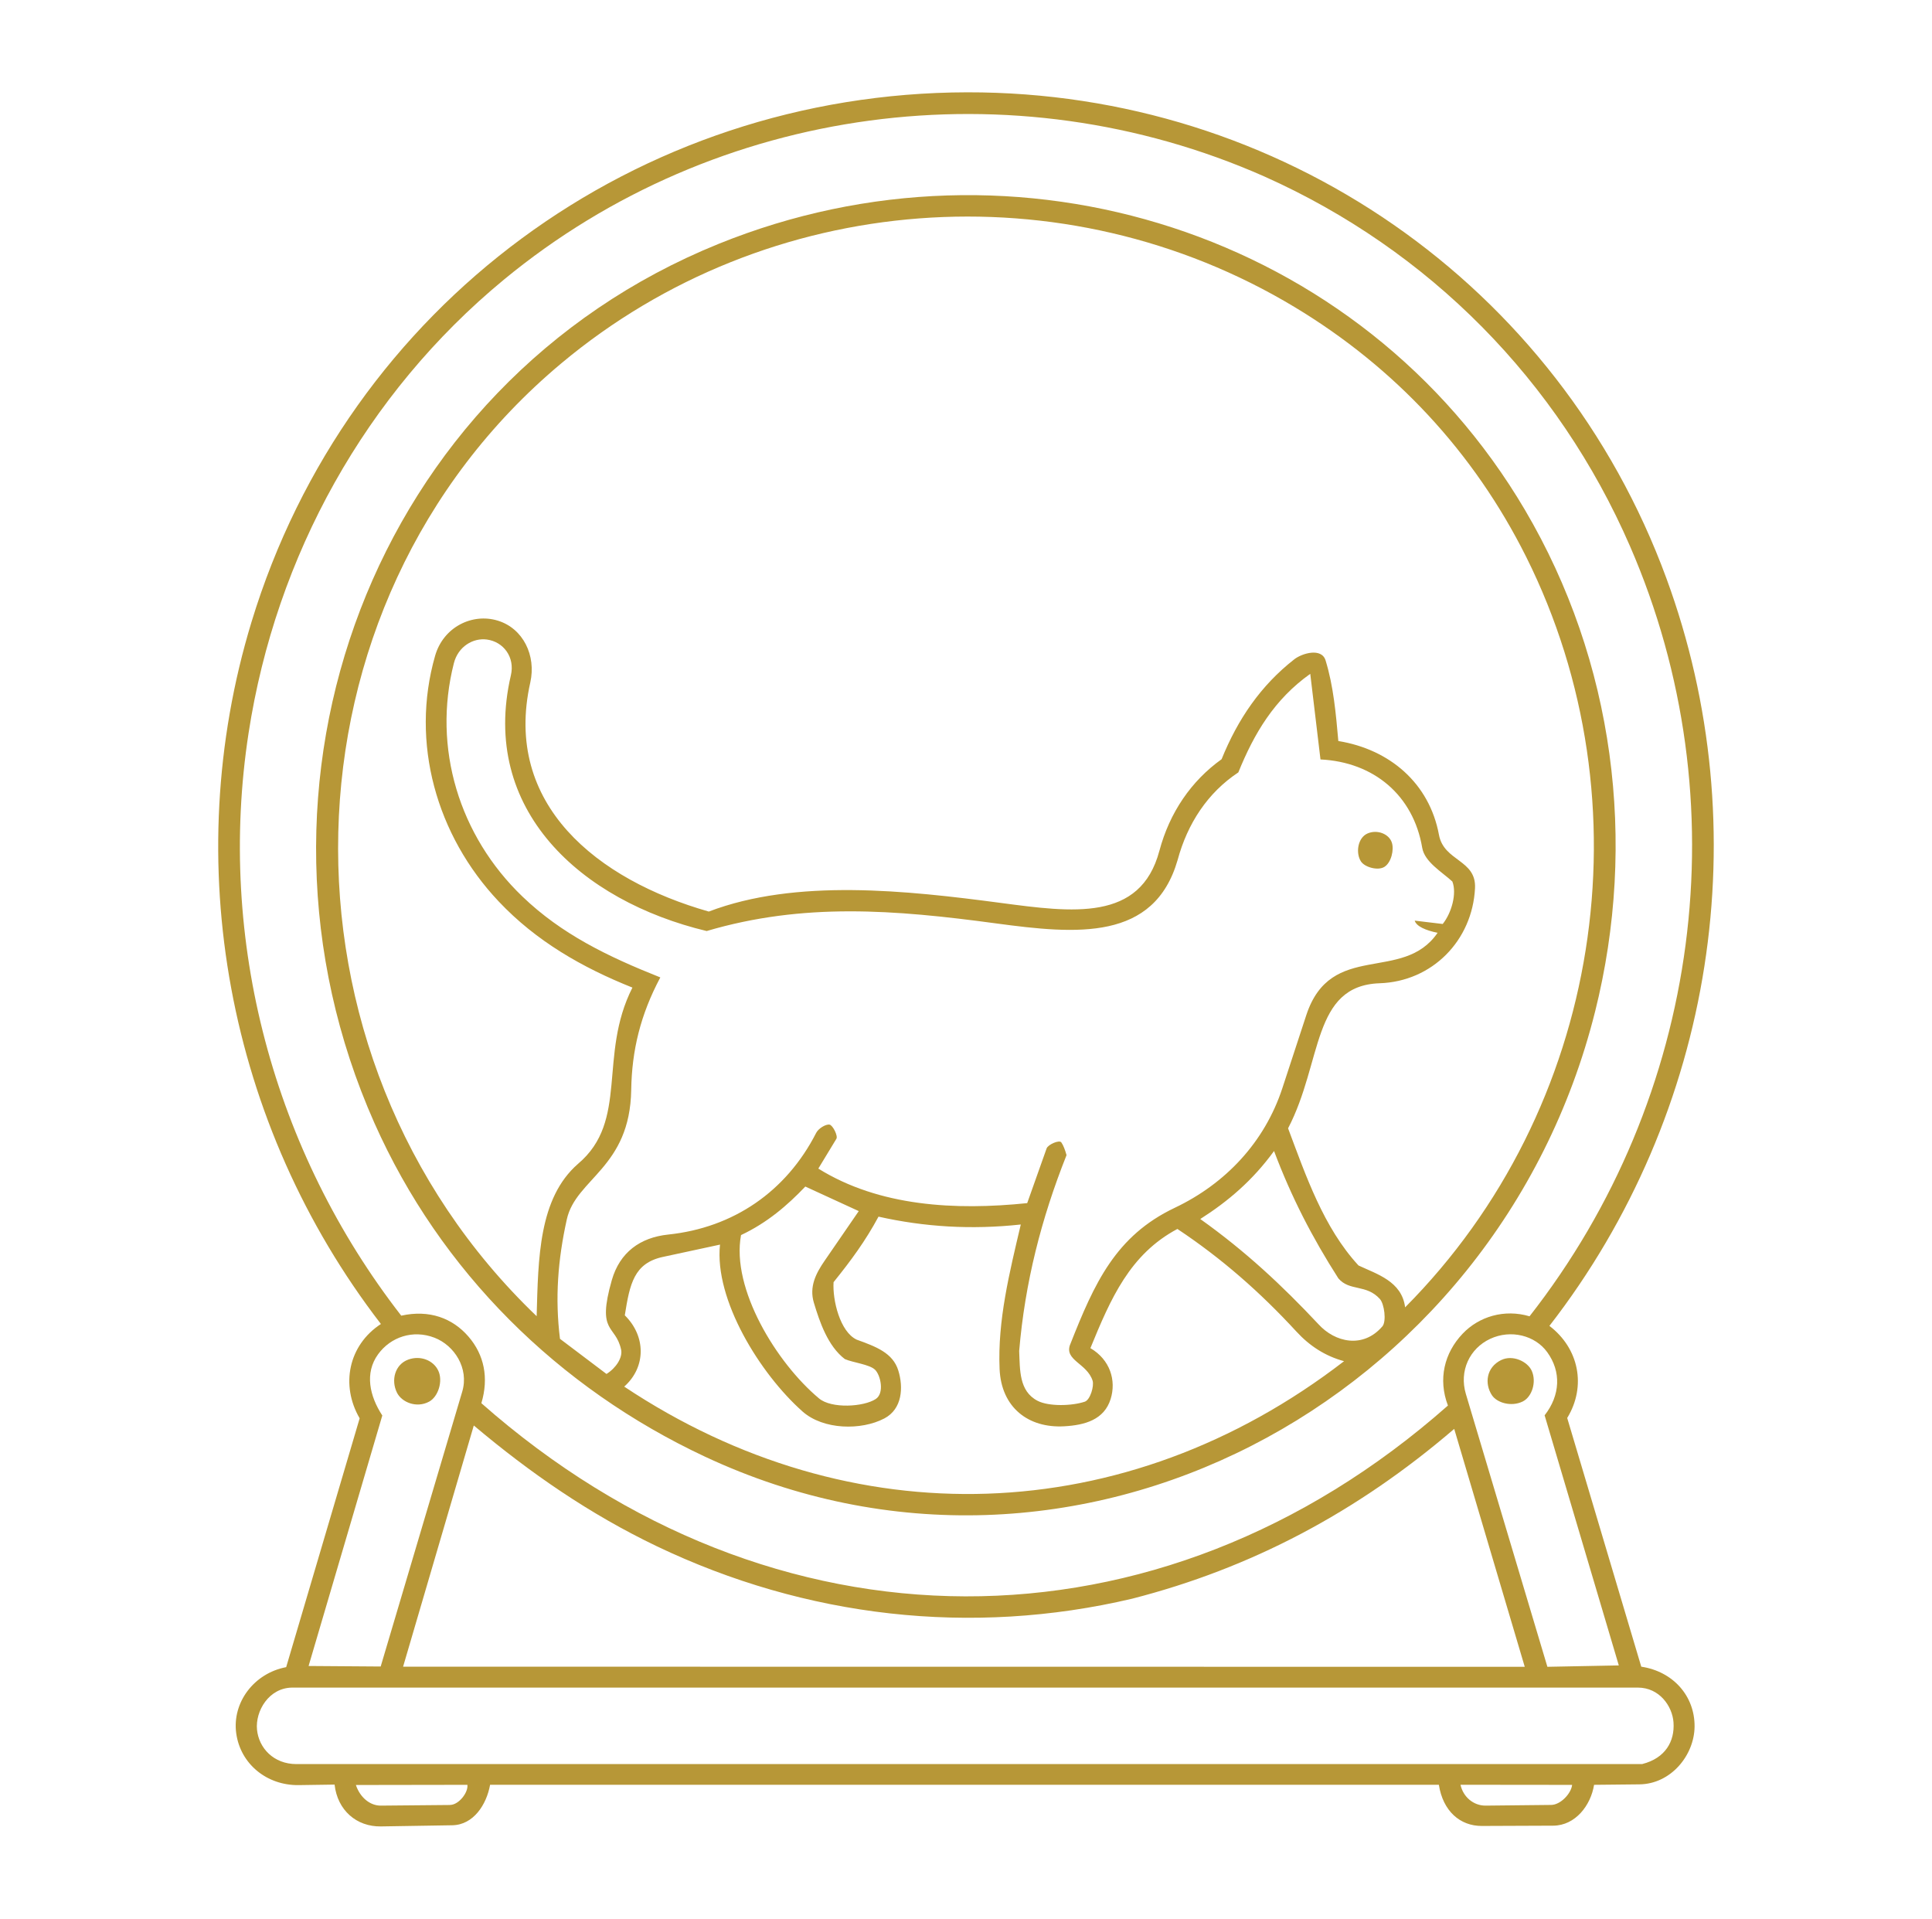
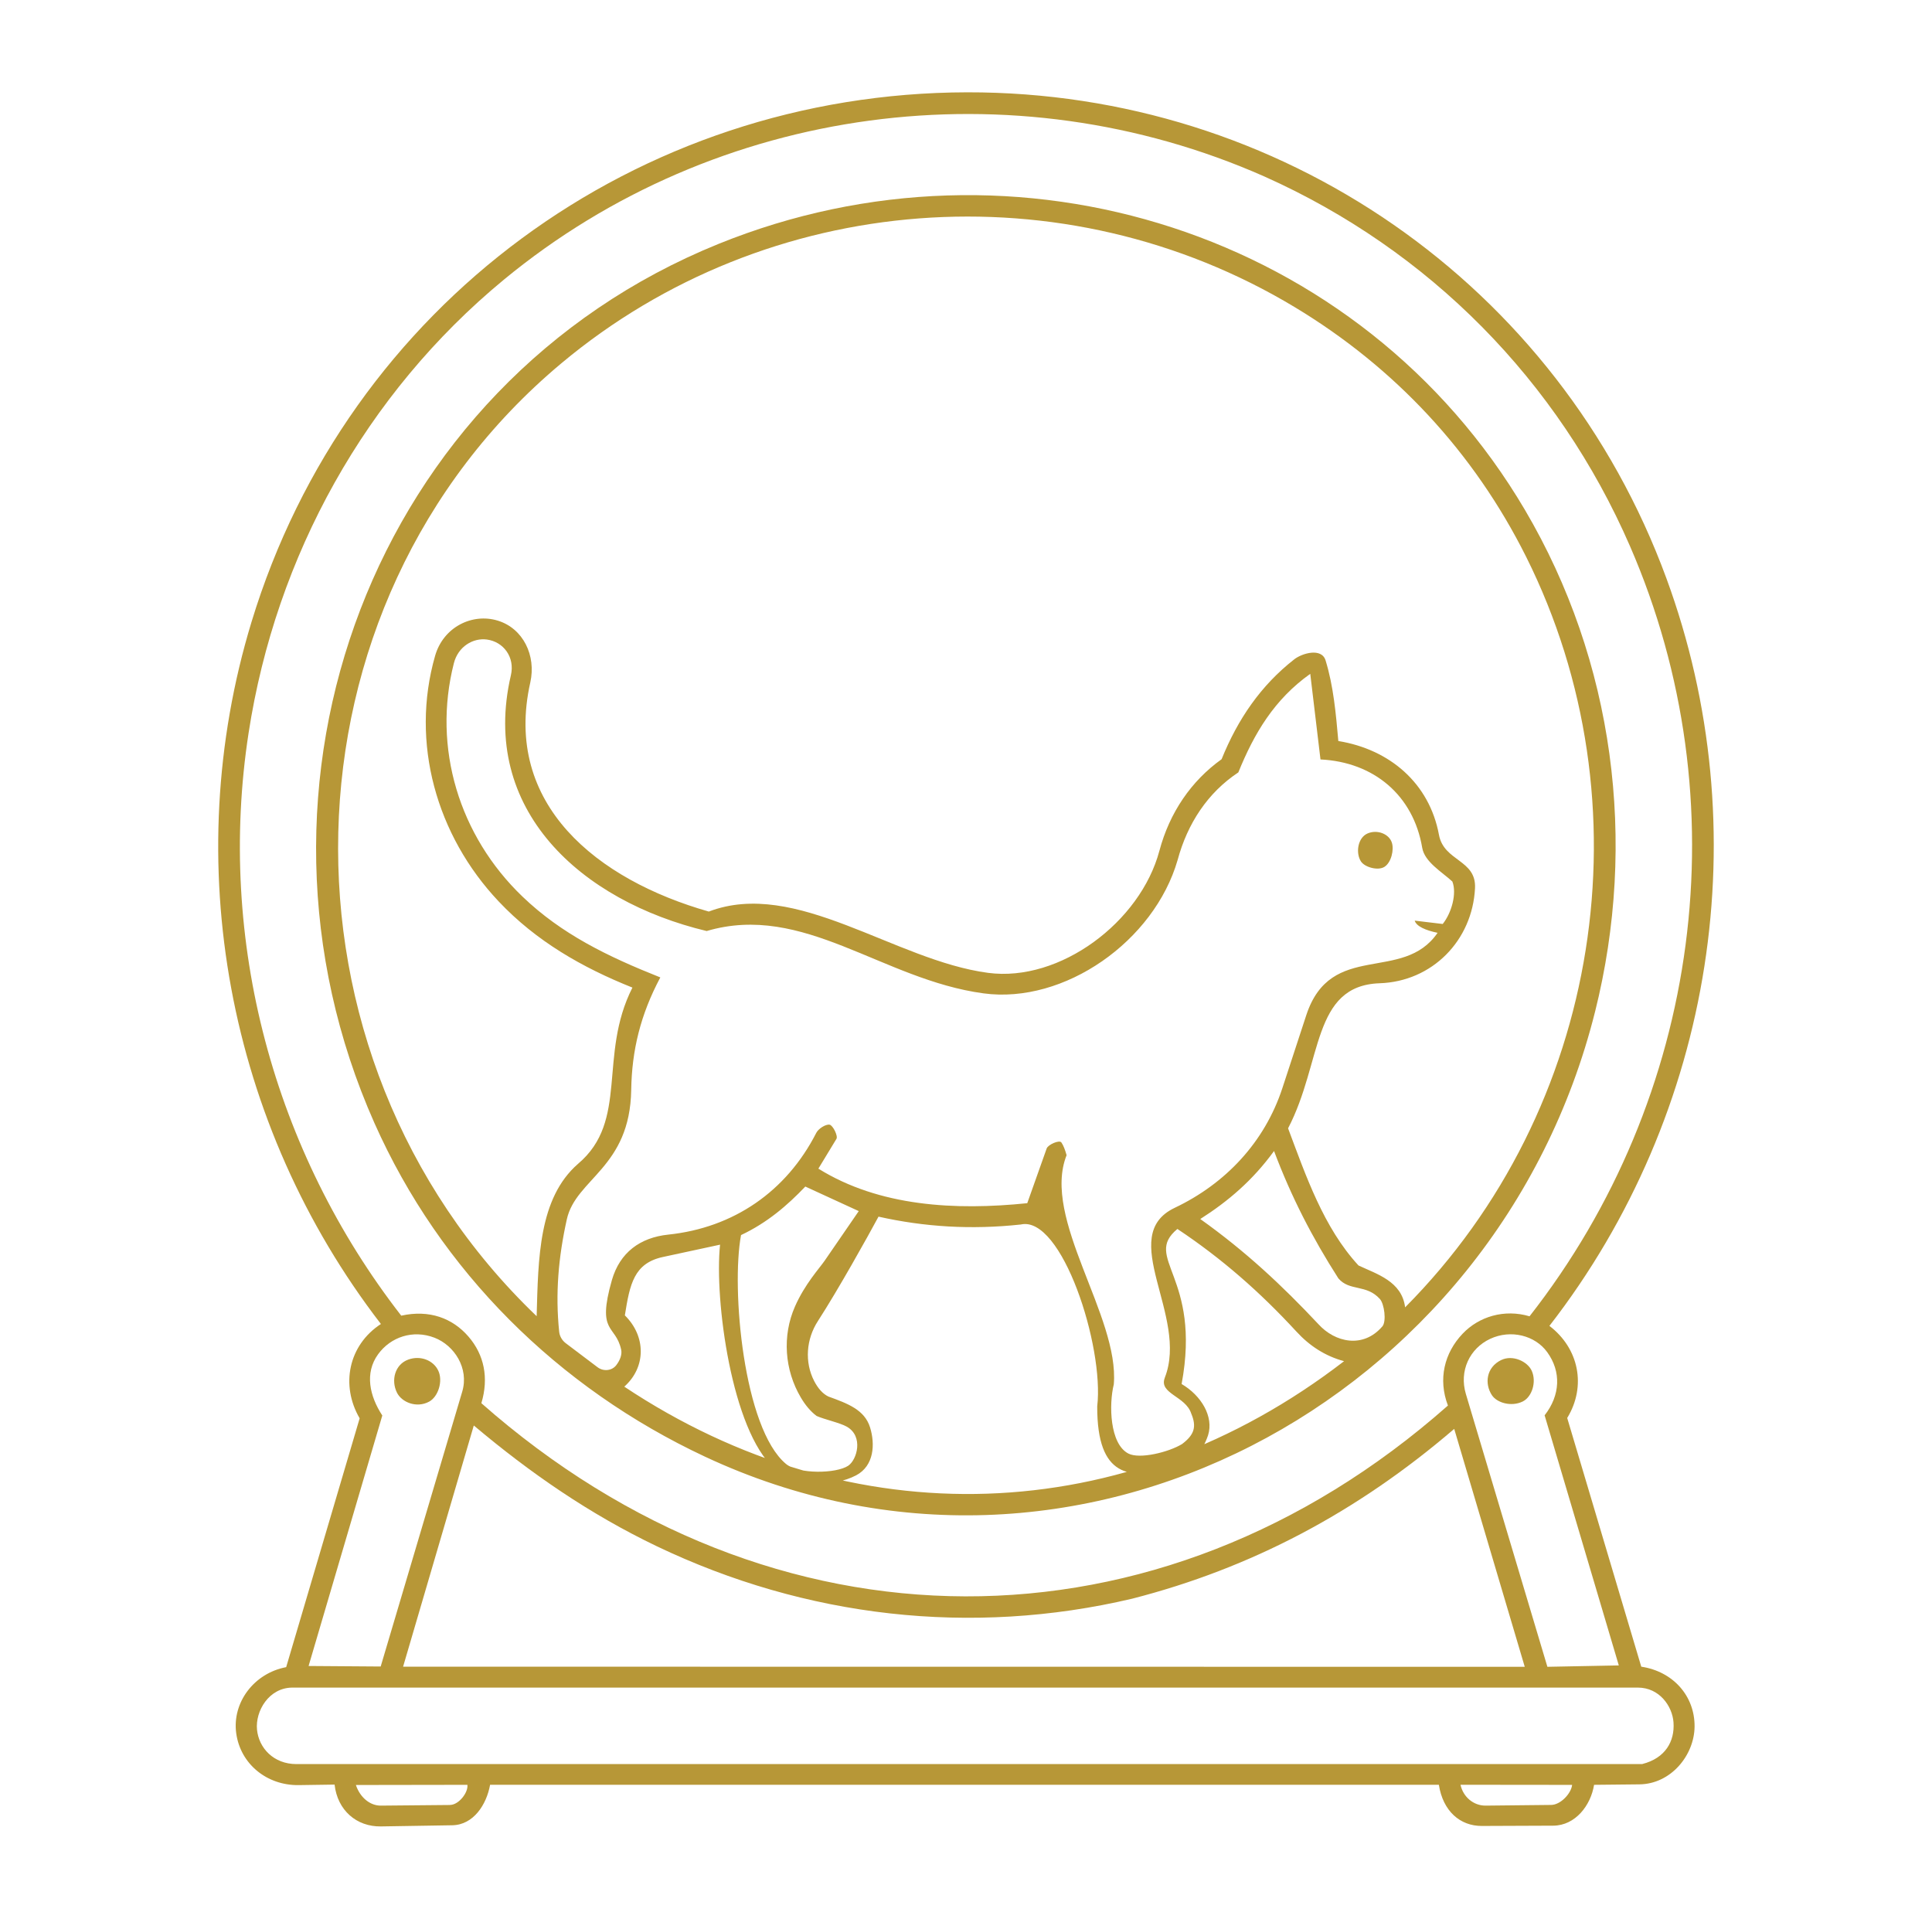
<svg xmlns="http://www.w3.org/2000/svg" id="Layer_1" version="1.1" viewBox="0 0 334.45 332.13">
  <defs>
    <style>
      .st0 {
        fill: #b79737;
      }
    </style>
  </defs>
-   <path class="st0" d="M249.08,308.94H84.84c-.61,3.42-2.87,6.95-6.55,7.01l-12.35.2c-4.23.07-7.53-2.81-8.02-7.24l-6.2.09c-5.53.08-10.11-3.67-10.83-8.99s3.09-10.38,8.65-11.43l12.72-43.07c-3.34-5.73-1.95-12.66,3.68-16.33-26.59-34.52-35.04-79.94-22.41-121.49C60.22,52.77,110.3,16.07,167.46,15.98c54.07-.09,102.28,33.12,121.01,84.12,15.96,43.45,8.32,92.57-20.25,129.41,5.09,3.87,6.45,10.42,3.08,15.94l12.82,43.05c5.48.82,9.27,5.04,9.23,10.37-.05,4.98-4.11,9.95-9.57,10l-7.83.08c-.56,3.53-3.22,7.05-7.07,7.07l-12.34.05c-3.79.02-6.75-2.57-7.46-7.14ZM250.65,243.29c-1.74-4.58-.61-9.09,2.52-12.4,2.85-3.02,7.27-4.33,11.61-3.04,29.65-37.86,36.58-89.16,17.39-133.31-12.45-28.64-34.75-51.23-63.27-63.98-43.52-19.27-94.89-12.51-131.7,17.87-23.88,19.71-39.45,47.76-44.17,78.47-5.52,35.9,4.35,72.42,26.43,100.84,4.86-1.08,8.87.43,11.62,3.6s3.56,7.18,2.25,11.55c50.33,44.4,117.29,44.63,167.32.41ZM65.9,288.47l14.12-47.59c1.2-4.04-1.38-8.01-4.82-9.33-3.73-1.43-7.58-.11-9.74,2.86-2.39,3.28-1.46,7.28.72,10.61l-12.76,43.36,12.47.09ZM280.23,288.27l-12.84-43.28c2.72-3.47,2.91-7.57.43-10.96-2.1-2.88-6.29-3.94-9.85-2.28s-5.41,5.56-4.21,9.55l14.11,47.22,12.37-.24ZM251.75,247.33c-16.86,14.47-35.2,24.13-55.76,29.4-27.88,6.57-56.52,3.25-82.32-9.09-11.62-5.57-21.88-12.66-31.65-20.89l-12.24,41.75,194.17.02-12.21-41.18ZM284.3,305.35c3.98-1.01,5.64-3.92,5.4-7.22-.2-2.79-2.43-6.01-6.17-6.01H50.64c-4.1,0-6.46,4.08-6.15,7.27s2.88,5.97,6.82,5.97h232.99ZM77.92,312.43c1.49-.01,3.16-2.14,2.99-3.48l-19.3.03c.71,2.15,2.45,3.59,4.32,3.57l12-.11ZM268.53,312.43c1.63-.02,3.46-1.98,3.62-3.47l-19.32-.02c.45,2.09,2.24,3.63,4.35,3.61l11.35-.12Z" />
-   <path class="st0" d="M276.12,175.13c-16.98,67.78-90.25,106.89-154.07,77.02-25.41-11.89-45.81-32.06-57.24-57.77-25.94-58.41-.38-127.85,59.55-152.15,51.64-20.94,111.32-2,139.62,46.03,15.44,26.2,19.51,57.47,12.14,86.88ZM200.7,147.29c1.77-6.66,5.54-12.13,10.77-15.87,2.81-6.94,6.79-12.77,12.59-17.3,1.35-1.05,4.72-2.04,5.41.19,1.37,4.45,1.79,9.22,2.21,13.96,8.87,1.44,15.76,7.28,17.42,16.24.86,4.63,6.5,4.27,6.24,9.25-.46,9.05-7.4,16.13-16.5,16.44-11.78.4-9.87,13.63-15.86,25.11,3.07,8.17,6.13,17.17,12.19,23.74,3.15,1.49,7.51,2.73,8.07,7.25,34.13-34.33,42.23-87.31,20.96-129.9-9.06-18.14-22.76-32.81-40.06-43.23-39.91-24.04-91.23-20.17-126.98,9.73-49.99,41.81-51.52,119.7-4.26,164.93.28-10.05.35-20.43,7.16-26.37,8.86-7.48,3.43-18.69,9.42-30.51-8.69-3.47-16.66-8.03-23.15-14.91-10.79-11.42-15.32-27.48-11.01-42.52,1.43-4.99,6.44-7.44,10.85-6.09s6.67,6.06,5.63,10.7c-4.76,21.16,11.64,34.18,30.9,39.66,15.1-5.76,34.29-3.65,50.52-1.5,12.46,1.65,24.21,3.29,27.48-9.01ZM185.27,232.7c4.2-10.65,7.88-18.78,18.09-23.63,8.82-4.19,15.57-11.38,18.63-20.71l4.14-12.63c4.26-12.99,16.72-5.49,22.73-14.26-2.09-.43-3.67-1.13-3.96-2.11l4.85.58c1.54-1.92,2.47-5.29,1.67-7.35-1.79-1.65-4.81-3.39-5.22-5.84-1.53-9.07-8.36-14.84-17.61-15.29l-1.77-14.82c-6.22,4.42-9.71,10.3-12.45,17.06-5.32,3.52-8.81,8.87-10.51,15.16-4.05,14.05-17.43,12.87-31.43,10.98-17.57-2.37-33.31-3.64-50.1,1.32-21.76-5.21-39.31-20.97-33.89-44.27.73-3.13-1.28-5.81-4.17-6.19-2.37-.31-4.96,1.2-5.7,4.1-3.74,14.66.93,29.9,11.87,40.39,6.78,6.51,14.72,10.36,23.87,14-3.45,6.47-4.93,12.65-5.04,19.46-.21,13.52-9.59,15.35-11.15,22.43-1.55,7-2.06,13.63-1.18,20.67l8.05,6.08c1.66-1.03,2.83-2.85,2.53-4.22-.97-4.42-4.27-2.71-1.61-12.02,1.38-4.8,4.89-7.38,9.76-7.89,11.29-1.18,20.44-7.45,25.63-17.62.37-.72,1.62-1.52,2.3-1.41.57.1,1.49,1.96,1.19,2.45l-3.13,5.16c10.55,6.57,23.73,7.26,36.16,5.98l3.36-9.47c.23-.66,2.2-1.54,2.55-1.04s.65,1.31.9,2.2c-4.38,11.01-7.2,22.08-8.2,33.9.15,3.2-.07,6.95,3.19,8.63,1.94,1,5.94.9,8.17.15.95-.32,1.64-2.73,1.35-3.64-.97-3.02-4.96-3.52-3.88-6.28ZM239.29,229.62c.76-.88.35-3.92-.42-4.77-2.35-2.6-5.24-1.29-7.18-3.56-4.53-7.08-8.14-14.08-11.14-22.05-3.7,5.09-7.96,8.71-12.77,11.77,7.87,5.6,14.23,11.57,20.46,18.21,2.87,3.16,7.73,4.25,11.05.39ZM146.27,235.27c-2.98-2.26-4.39-6.49-5.38-9.77-.84-2.78.37-5.1,1.85-7.25l5.92-8.61-9.25-4.25c-3.14,3.29-6.59,6.26-11.13,8.4-1.73,9.29,6.16,22.15,13.51,28.28,2.15,1.8,7.73,1.47,9.82.09,1.52-1.01.83-4.11-.12-5.05s-3.87-1.25-5.22-1.85ZM108.06,240.02c39.26,26.14,86.79,24.75,124.61-4.4-3.26-.89-5.94-2.62-8.25-5.13-6.3-6.84-12.93-12.66-20.6-17.76-8.23,4.38-11.55,12.06-15.06,20.63,3.41,2,4.51,5.59,3.5,8.82-1.12,3.57-4.45,4.51-8.03,4.71-6.22.35-10.9-3.26-11.19-9.92-.36-8.38,1.71-16.69,3.67-25.01-8.59.93-16.69.42-24.63-1.36-2.27,4.21-4.71,7.53-7.78,11.34-.2,3.1,1.11,8.59,4,9.95,3.34,1.21,6.27,2.29,7.21,5.35.89,2.88.71,6.64-2.42,8.29-4,2.1-10.56,1.99-14.16-1.2-7.37-6.54-15.3-19.36-14.29-28.89l-9.88,2.13c-5.02,1.08-5.74,4.68-6.6,10.11,3.66,3.6,3.71,8.95-.1,12.34Z" />
+   <path class="st0" d="M249.08,308.94H84.84c-.61,3.42-2.87,6.95-6.55,7.01l-12.35.2c-4.23.07-7.53-2.81-8.02-7.24l-6.2.09c-5.53.08-10.11-3.67-10.83-8.99s3.09-10.38,8.65-11.43l12.72-43.07c-3.34-5.73-1.95-12.66,3.68-16.33-26.59-34.52-35.04-79.94-22.41-121.49C60.22,52.77,110.3,16.07,167.46,15.98c54.07-.09,102.28,33.12,121.01,84.12,15.96,43.45,8.32,92.57-20.25,129.41,5.09,3.87,6.45,10.42,3.08,15.94l12.82,43.05c5.48.82,9.27,5.04,9.23,10.37-.05,4.98-4.11,9.95-9.57,10l-7.83.08c-.56,3.53-3.22,7.05-7.07,7.07l-12.34.05c-3.79.02-6.75-2.57-7.46-7.14h0ZM250.65,243.29c-1.74-4.58-.61-9.09,2.52-12.4,2.85-3.02,7.27-4.33,11.61-3.04,29.65-37.86,36.58-89.16,17.39-133.31-12.45-28.64-34.75-51.23-63.27-63.98-43.52-19.27-94.89-12.51-131.7,17.87-23.88,19.71-39.45,47.76-44.17,78.47-5.52,35.9,4.35,72.42,26.43,100.84,4.86-1.08,8.87.43,11.62,3.6s3.56,7.18,2.25,11.55c50.33,44.4,117.29,44.63,167.32.41h0ZM65.9,288.47l14.12-47.59c1.2-4.04-1.38-8.01-4.82-9.33-3.73-1.43-7.58-.11-9.74,2.86-2.39,3.28-1.46,7.28.72,10.61l-12.76,43.36,12.47.09h0ZM280.23,288.27l-12.84-43.28c2.72-3.47,2.91-7.57.43-10.96-2.1-2.88-6.29-3.94-9.85-2.28s-5.41,5.56-4.21,9.55l14.11,47.22,12.37-.24h0ZM251.75,247.33c-16.86,14.47-35.2,24.13-55.76,29.4-27.88,6.57-56.52,3.25-82.32-9.09-11.62-5.57-21.88-12.66-31.65-20.89l-12.24,41.75,194.17.02-12.21-41.18h0ZM284.3,305.35c3.98-1.01,5.64-3.92,5.4-7.22-.2-2.79-2.43-6.01-6.17-6.01H50.64c-4.1,0-6.46,4.08-6.15,7.27s2.88,5.97,6.82,5.97h232.99ZM77.92,312.43c1.49-.01,3.16-2.14,2.99-3.48l-19.3.03c.71,2.15,2.45,3.59,4.32,3.57l12-.11h-.01ZM268.53,312.43c1.63-.02,3.46-1.98,3.62-3.47l-19.32-.02c.45,2.09,2.24,3.63,4.35,3.61l11.35-.12Z" />
+   <path class="st0" d="M276.12,175.13c-16.98,67.78-90.25,106.89-154.07,77.02-25.41-11.89-45.81-32.06-57.24-57.77-25.94-58.41-.38-127.85,59.55-152.15,51.64-20.94,111.32-2,139.62,46.03,15.44,26.2,19.51,57.47,12.14,86.88h0ZM200.7,147.29c1.77-6.66,5.54-12.13,10.77-15.87,2.81-6.94,6.79-12.77,12.59-17.3,1.35-1.05,4.72-2.04,5.41.19,1.37,4.45,1.79,9.22,2.21,13.96,8.87,1.44,15.76,7.28,17.42,16.24.86,4.63,6.5,4.27,6.24,9.25-.46,9.05-7.4,16.13-16.5,16.44-11.78.4-9.87,13.63-15.86,25.11,3.07,8.17,6.13,17.17,12.19,23.74,3.15,1.49,7.51,2.73,8.07,7.25,34.13-34.33,42.23-87.31,20.96-129.9-9.06-18.14-22.76-32.81-40.06-43.23-39.91-24.04-91.23-20.17-126.98,9.73-49.99,41.81-51.52,119.7-4.26,164.93.28-10.05.35-20.43,7.16-26.37,8.86-7.48,3.43-18.69,9.42-30.51-8.69-3.47-16.66-8.03-23.15-14.91-10.79-11.42-15.32-27.48-11.01-42.52,1.43-4.99,6.44-7.44,10.85-6.09s6.67,6.06,5.63,10.7c-4.76,21.16,11.64,34.18,30.9,39.66,15.1-5.76,32.12,8.46,48.35,10.61,12.46,1.65,26.38-8.82,29.65-21.12h0ZM201.64,238.47c4.2-10.65-8.49-24.55,1.72-29.4,8.82-4.19,15.57-11.38,18.63-20.71l4.14-12.63c4.26-12.99,16.72-5.49,22.73-14.26-2.09-.43-3.67-1.13-3.96-2.11l4.85.58c1.54-1.92,2.47-5.29,1.67-7.35-1.79-1.65-4.81-3.39-5.22-5.84-1.53-9.07-8.36-14.84-17.61-15.29l-1.77-14.82c-6.22,4.42-9.71,10.3-12.45,17.06-5.32,3.52-8.81,8.87-10.51,15.16-4.05,14.05-19.6,24.98-33.6,23.09-17.57-2.37-31.14-15.75-47.93-10.79-21.76-5.21-39.31-20.97-33.89-44.27.73-3.13-1.28-5.81-4.17-6.19-2.37-.31-4.96,1.2-5.7,4.1-3.74,14.66.93,29.9,11.87,40.39,6.78,6.51,14.72,10.36,23.87,14-3.45,6.47-4.93,12.65-5.04,19.46-.21,13.52-9.59,15.35-11.15,22.43-1.46,6.59-2,12.85-1.32,19.44.08.78.5,1.5,1.13,1.98l5.52,4.17c1.01.76,2.48.63,3.24-.37.67-.88,1.02-1.86.84-2.68-.97-4.42-4.27-2.71-1.61-12.02,1.38-4.8,4.89-7.38,9.76-7.89,11.29-1.18,20.44-7.45,25.63-17.62.37-.72,1.62-1.52,2.3-1.41.57.1,1.49,1.96,1.19,2.45l-3.13,5.16c10.55,6.57,23.73,7.26,36.16,5.98l3.36-9.47c.23-.66,2.2-1.54,2.55-1.04s.65,1.31.9,2.2c-4.38,11.01,9.17,27.85,8.17,39.67-.86,3.46-.73,10.3,2.53,11.98,1.94,1,6.97-.23,9.29-1.65,2.13-1.61,2.55-3,1.58-5.29-.97-3.02-5.65-3.42-4.57-6.18h0ZM239.29,229.62c.76-.88.35-3.92-.42-4.77-2.35-2.6-5.24-1.29-7.18-3.56-4.53-7.08-8.14-14.08-11.14-22.05-3.7,5.09-7.96,8.71-12.77,11.77,7.87,5.6,14.23,11.57,20.46,18.21,2.87,3.16,7.73,4.25,11.05.39h0ZM141.37,245.11c-1.11-.84-2-1.95-2.73-3.19-2.83-4.77-3.26-10.69-1.02-15.77,1.71-3.88,4.23-6.61,5.12-7.9l5.92-8.61-9.25-4.25c-3.14,3.29-6.59,6.26-11.13,8.4-1.73,9.29.43,33.48,7.78,39.61,2.15,1.8,8.68,1.7,10.77.32,1.52-1.01,2.71-5.1-.25-6.77-1.16-.66-3.87-1.25-5.22-1.85h0ZM108.06,240.02c39.26,26.14,86.79,24.75,124.61-4.4-3.26-.89-5.94-2.62-8.25-5.13-6.3-6.84-12.93-12.66-20.6-17.76-6.08,5.05,4.21,8.16.73,26.84,3.41,2,5.59,5.64,4.58,8.87-1.1,3.19-2.58,4.39-6.74,6.06-6.68,1.35-12.48,1.45-12.45-11.06,1.23-10.42-6.13-33.11-13.23-31.48-8.59.93-16.69.42-24.63-1.36-1.83,3.4-6.97,12.63-10.49,18.07-2.02,3.11-2.35,7.1-.64,10.4.63,1.21,1.45,2.19,2.46,2.67,3.34,1.21,6.27,2.29,7.21,5.35.89,2.88.71,6.64-2.42,8.29-4,2.1-10.56,1.99-14.16-1.2-7.37-6.54-10.4-29.2-9.39-38.73l-9.88,2.13c-5.02,1.08-5.74,4.68-6.6,10.11,3.66,3.6,3.71,8.95-.1,12.34h0Z" />
  <path class="st0" d="M70.68,235.34c2.12-.77,4.37.14,5.2,1.94s-.02,4.49-1.59,5.34c-2.18,1.18-4.75.11-5.57-1.55-1.07-2.14-.36-4.89,1.96-5.73Z" />
-   <path class="st0" d="M259.88,235.42c1.97-.96,4.55.24,5.28,1.86.87,1.94.04,4.55-1.59,5.33-1.95.94-4.43.22-5.3-1.1-1.31-1.99-.99-4.82,1.6-6.09Z" />
+   <path class="st0" d="M259.88,235.42c1.97-.96,4.55.24,5.28,1.86.87,1.94.04,4.55-1.59,5.33-1.95.94-4.43.22-5.3-1.1-1.31-1.99-.99-4.82,1.6-6.09h0Z" />
  <path class="st0" d="M236.74,144.27c1.68-.73,3.71.08,4.2,1.57.42,1.25-.1,3.5-1.31,4.23-1.13.68-3.38.04-4.03-.95-.94-1.44-.59-4.1,1.14-4.85Z" />
</svg>
